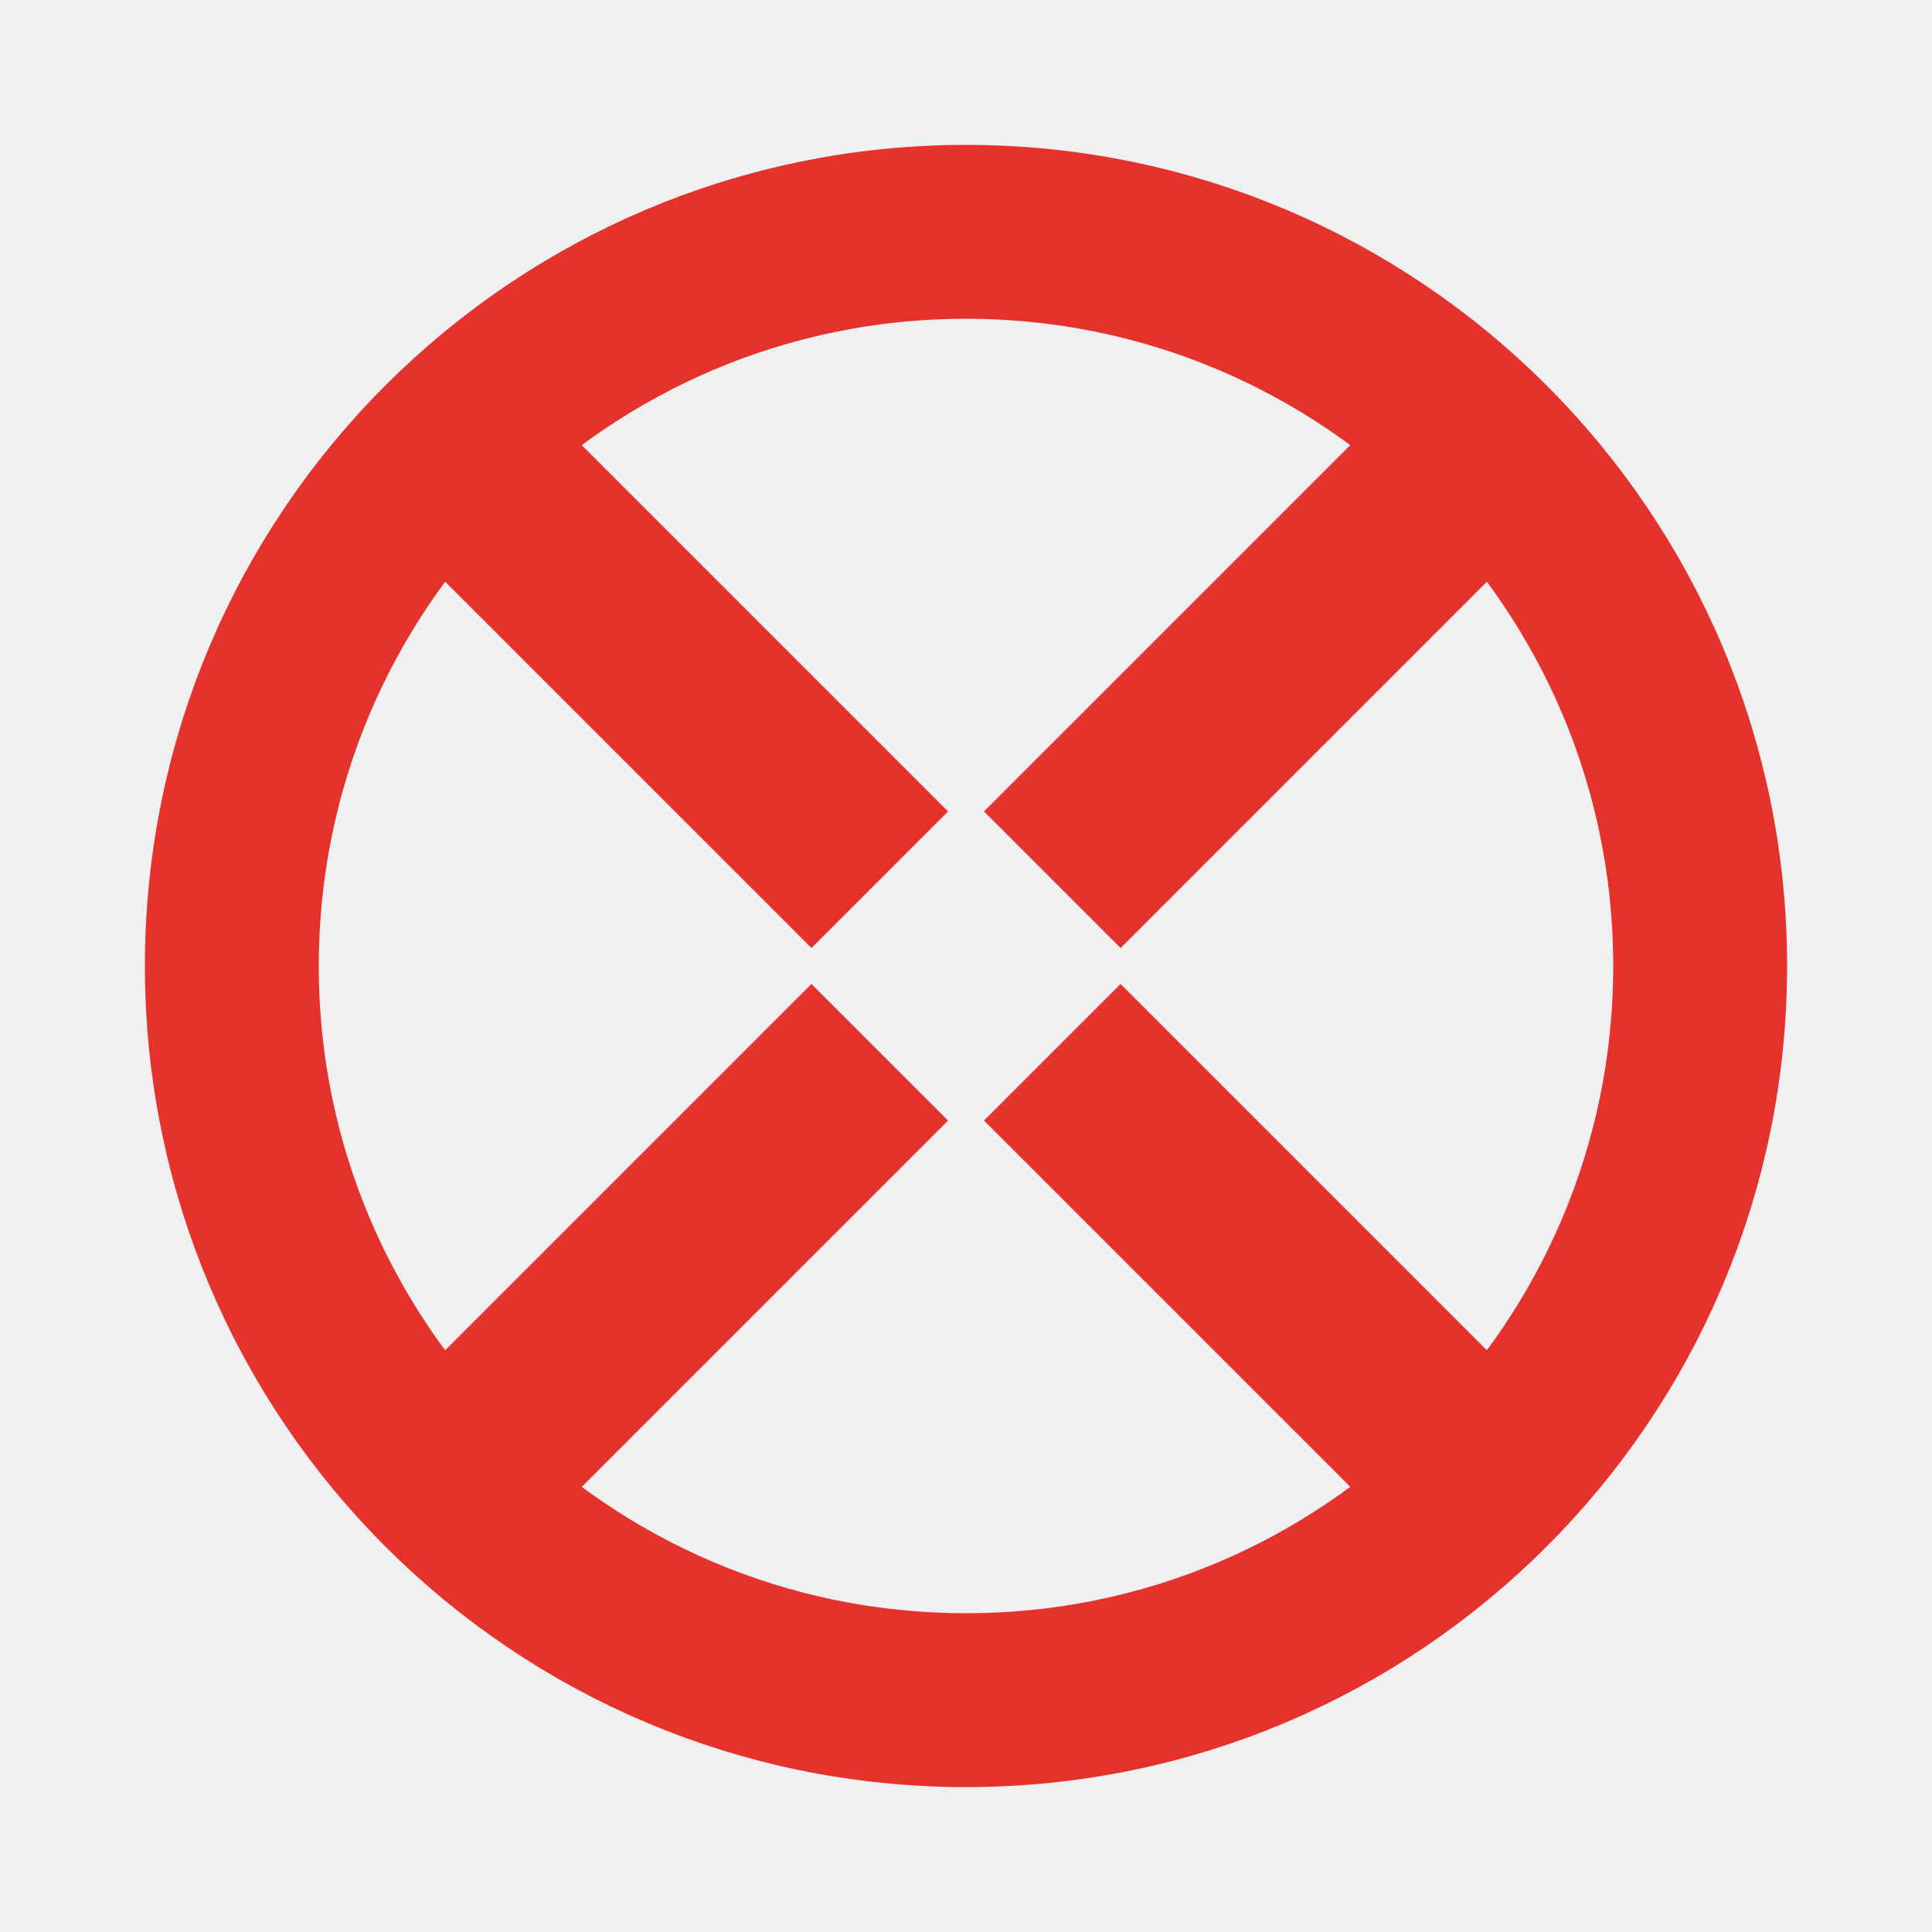
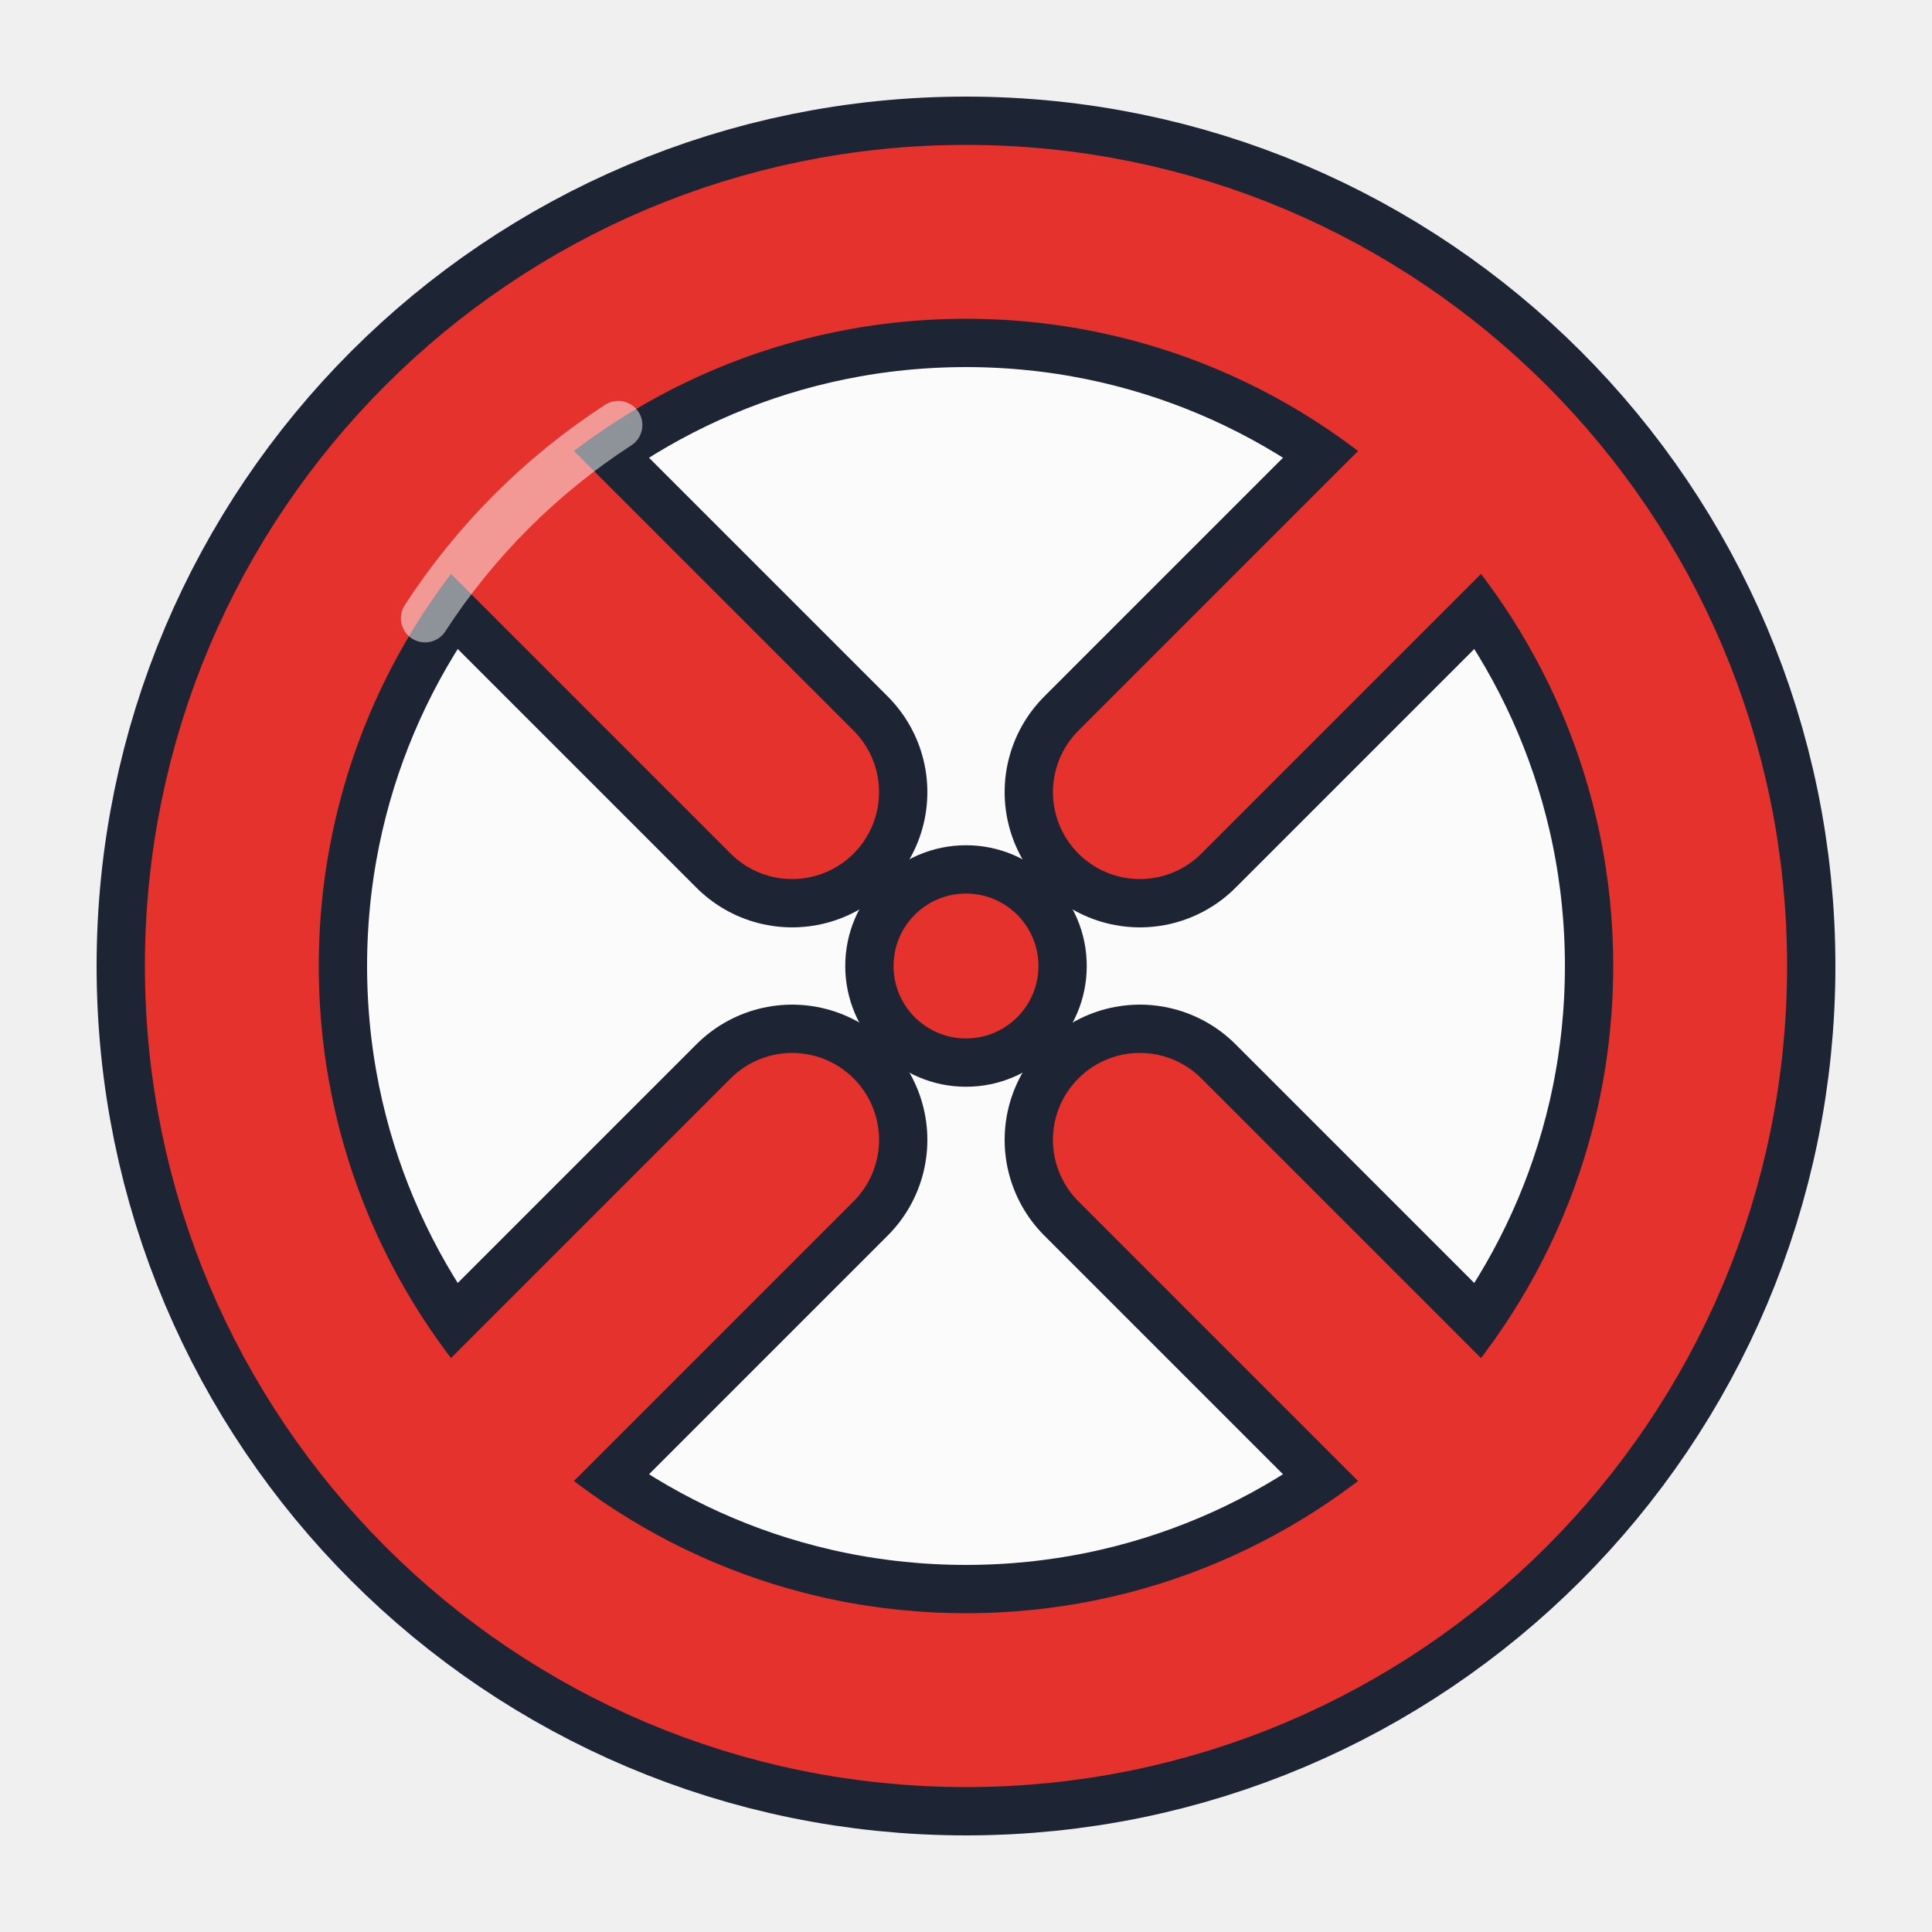
<svg xmlns="http://www.w3.org/2000/svg" viewBox="0 0 100 100" width="512" height="512">
-   <circle cx="50" cy="50" r="38" fill="none" stroke="#e5322d" stroke-width="9" />
-   <path d="M24 24 L42 42 M58 58 L76 76 M76 24 L58 42 M42 58 L24 76" stroke="#e5322d" stroke-width="10" stroke-linecap="square" />
+   <circle cx="50" cy="50" r="36" fill="#fff" opacity=".7" />
+   <g fill="none" stroke="#1d2433" stroke-width="14" stroke-linecap="round" stroke-linejoin="round">
+     <circle cx="50" cy="50" r="38" />
+     <path d="M26 26 L41 41 M59 59 L74 74 M74 26 L59 41 M41 59 L26 74" />
+   </g>
+   <g fill="none" stroke="#e5322d" stroke-width="9" stroke-linecap="round" stroke-linejoin="round">
+     <circle cx="50" cy="50" r="38" />
+     <path d="M26 26 L41 41 M59 59 L74 74 M74 26 L59 41 M41 59 L26 74" />
+   </g>
+   <circle cx="50" cy="50" r="5" fill="#e5322d" stroke="#1d2433" stroke-width="2.5" stroke-linejoin="round" />
+   <path d="M22 32 A34 34 0 0 1 32 22" fill="none" stroke="#fff" stroke-opacity=".5" stroke-width="2.5" stroke-linecap="round" />
</svg>
